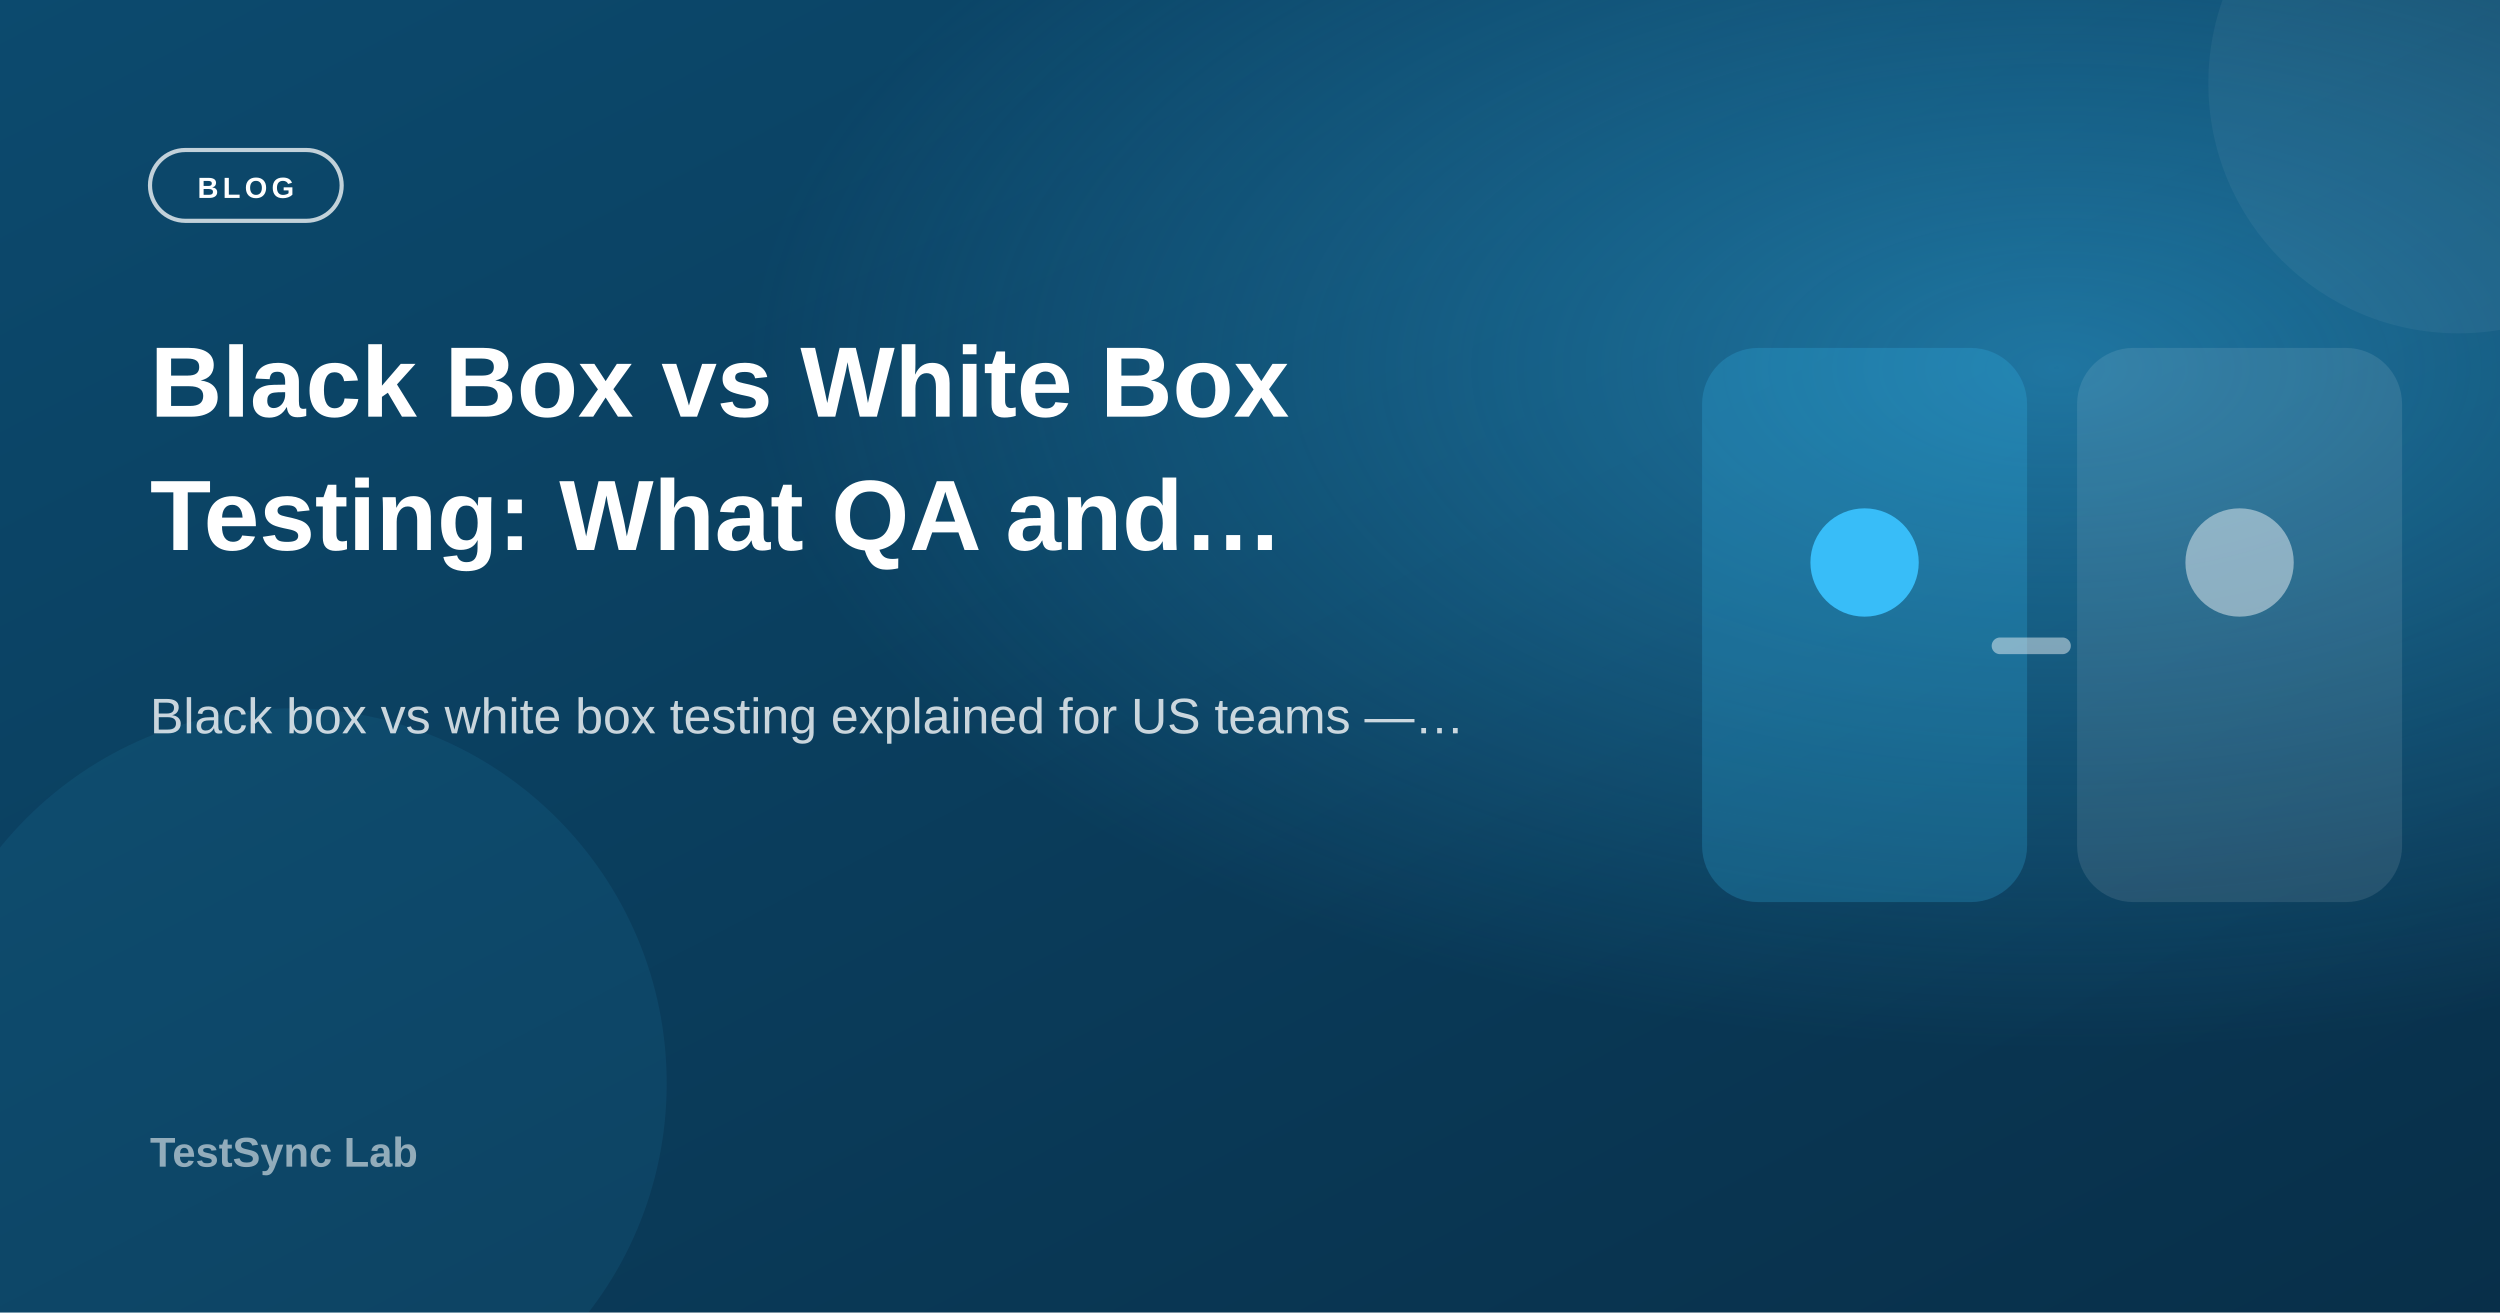
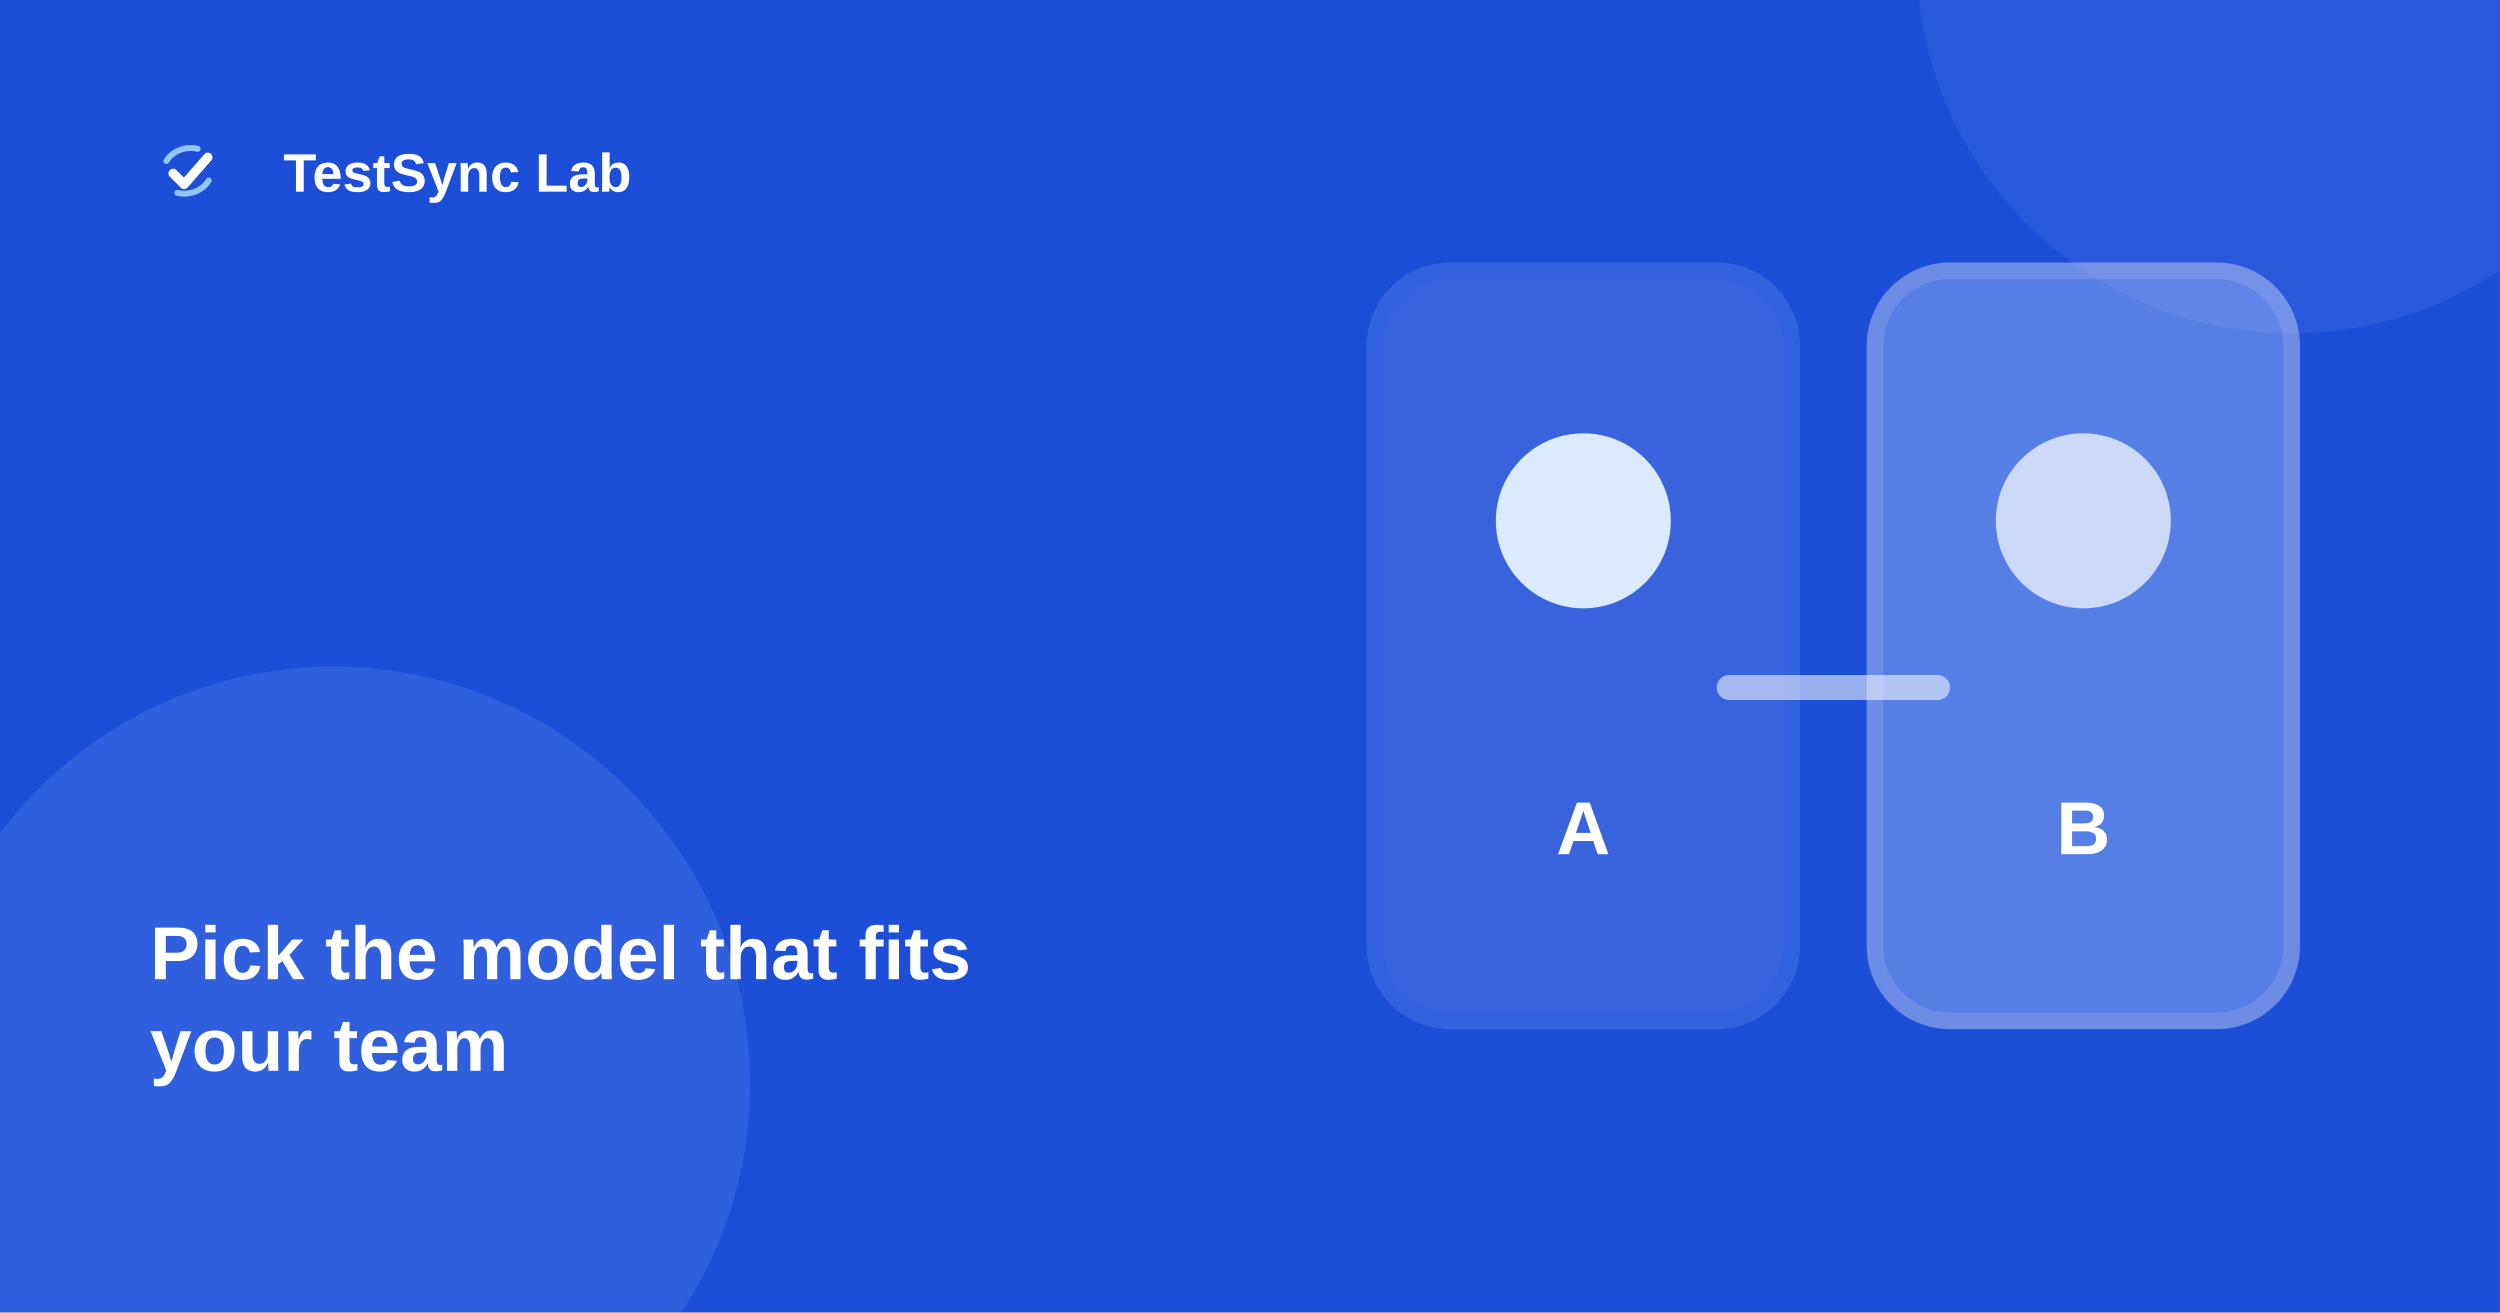
<svg xmlns="http://www.w3.org/2000/svg" width="1200" height="630" viewBox="0 0 1200 630" role="img" aria-label="Black Box vs White Box Testing: What QA and Eng Each Own">
-   <defs>
-     <linearGradient id="g" x1="0" y1="0" x2="1" y2="1">
-       <stop offset="0%" stop-color="#0C4A6E" />
-       <stop offset="100%" stop-color="#082F49" />
-     </linearGradient>
-     <radialGradient id="glow" cx="82%" cy="28%" r="52%">
-       <stop offset="0%" stop-color="#38BDF8" stop-opacity="0.45" />
-       <stop offset="100%" stop-color="#38BDF8" stop-opacity="0" />
-     </radialGradient>
-   </defs>
-   <rect width="1200" height="630" fill="url(#g)" />
-   <rect width="1200" height="630" fill="url(#glow)" />
-   <circle cx="140" cy="520" r="180" fill="#38BDF8" opacity="0.08" />
-   <circle cx="1180" cy="40" r="120" fill="#fff" opacity="0.05" />
-   <rect x="72" y="72" width="92" height="34" rx="17" fill="none" stroke="#fff" stroke-width="2" opacity="0.75" />
-   <text x="118" y="95" text-anchor="middle" fill="#fff" font-family="Arial, Helvetica, sans-serif" font-size="14" font-weight="700" letter-spacing="2">BLOG</text>
-   <text x="72" y="200" fill="#fff" font-family="Arial, Helvetica, sans-serif" font-size="48" font-weight="800">Black Box vs White Box</text>
-   <text x="72" y="264" fill="#fff" font-family="Arial, Helvetica, sans-serif" font-size="48" font-weight="800">Testing: What QA and…</text>
-   <text x="72" y="352" fill="#fff" font-family="Arial, Helvetica, sans-serif" font-size="24" font-weight="500" opacity="0.78">Black box vs white box testing explained for US teams —…</text>
-   <text x="72" y="560" fill="#fff" font-family="Arial, Helvetica, sans-serif" font-size="20" font-weight="600" opacity="0.55">TestSync Lab</text>
-   <rect x="820" y="170" width="150" height="260" rx="24" fill="#38BDF8" opacity="0.22" stroke="#38BDF8" stroke-width="6" />
-   <rect x="1000" y="170" width="150" height="260" rx="24" fill="#fff" opacity="0.10" stroke="#fff" stroke-width="6" />
-   <circle cx="895" cy="270" r="26" fill="#38BDF8" />
-   <circle cx="1075" cy="270" r="26" fill="#fff" opacity="0.45" />
-   <path d="M960 310 H990" stroke="#fff" stroke-width="8" stroke-linecap="round" opacity="0.45" />
+   <rect width="1200" height="630" fill="#1D4ED8" />
+   <circle cx="160" cy="520" r="200" fill="#BFDBFE" opacity="0.12" />
+   <circle cx="1100" cy="-20" r="180" fill="#FFFFFF" opacity="0.06" />
+   <g transform="translate(64 56) scale(0.1015625)">
+     <rect width="512" height="512" rx="112" fill="#1D4ED8" />
+     <path d="M156 210c28-48 92-72 148-58" fill="none" stroke="#93C5FD" stroke-width="28" stroke-linecap="round" />
+     <path d="M356 302c-28 48-92 72-148 58" fill="none" stroke="#93C5FD" stroke-width="28" stroke-linecap="round" />
+     <path d="M188 268l52 52 112-128" fill="none" stroke="#FFFFFF" stroke-width="44" stroke-linecap="round" stroke-linejoin="round" />
+   </g>
+   <text x="136" y="92" fill="#FFFFFF" font-family="Arial, Helvetica, sans-serif" font-size="26" font-weight="700">TestSync Lab</text>
+   <g transform="translate(620 90)">
+     <rect x="40" y="40" width="200" height="360" rx="36" fill="#FFFFFF" opacity="0.12" stroke="#DBEAFE" stroke-width="8" />
+     <rect x="280" y="40" width="200" height="360" rx="36" fill="#BFDBFE" opacity="0.35" stroke="#FFFFFF" stroke-width="8" />
+     <circle cx="140" cy="160" r="42" fill="#DBEAFE" />
+     <circle cx="380" cy="160" r="42" fill="#FFFFFF" opacity="0.7" />
+     <path d="M210 240 H310" stroke="#FFFFFF" stroke-width="12" stroke-linecap="round" opacity="0.55" />
+     <text x="140" y="320" text-anchor="middle" fill="#FFFFFF" font-family="Arial, Helvetica, sans-serif" font-size="36" font-weight="800">A</text>
+     <text x="380" y="320" text-anchor="middle" fill="#FFFFFF" font-family="Arial, Helvetica, sans-serif" font-size="36" font-weight="800">B</text>
+   </g>
+   <text x="72" y="470" fill="#FFFFFF" font-family="Arial, Helvetica, sans-serif" font-size="36" font-weight="800">Pick the model that fits</text>
+   <text x="72" y="514" fill="#FFFFFF" font-family="Arial, Helvetica, sans-serif" font-size="36" font-weight="800">your team</text>
</svg>
